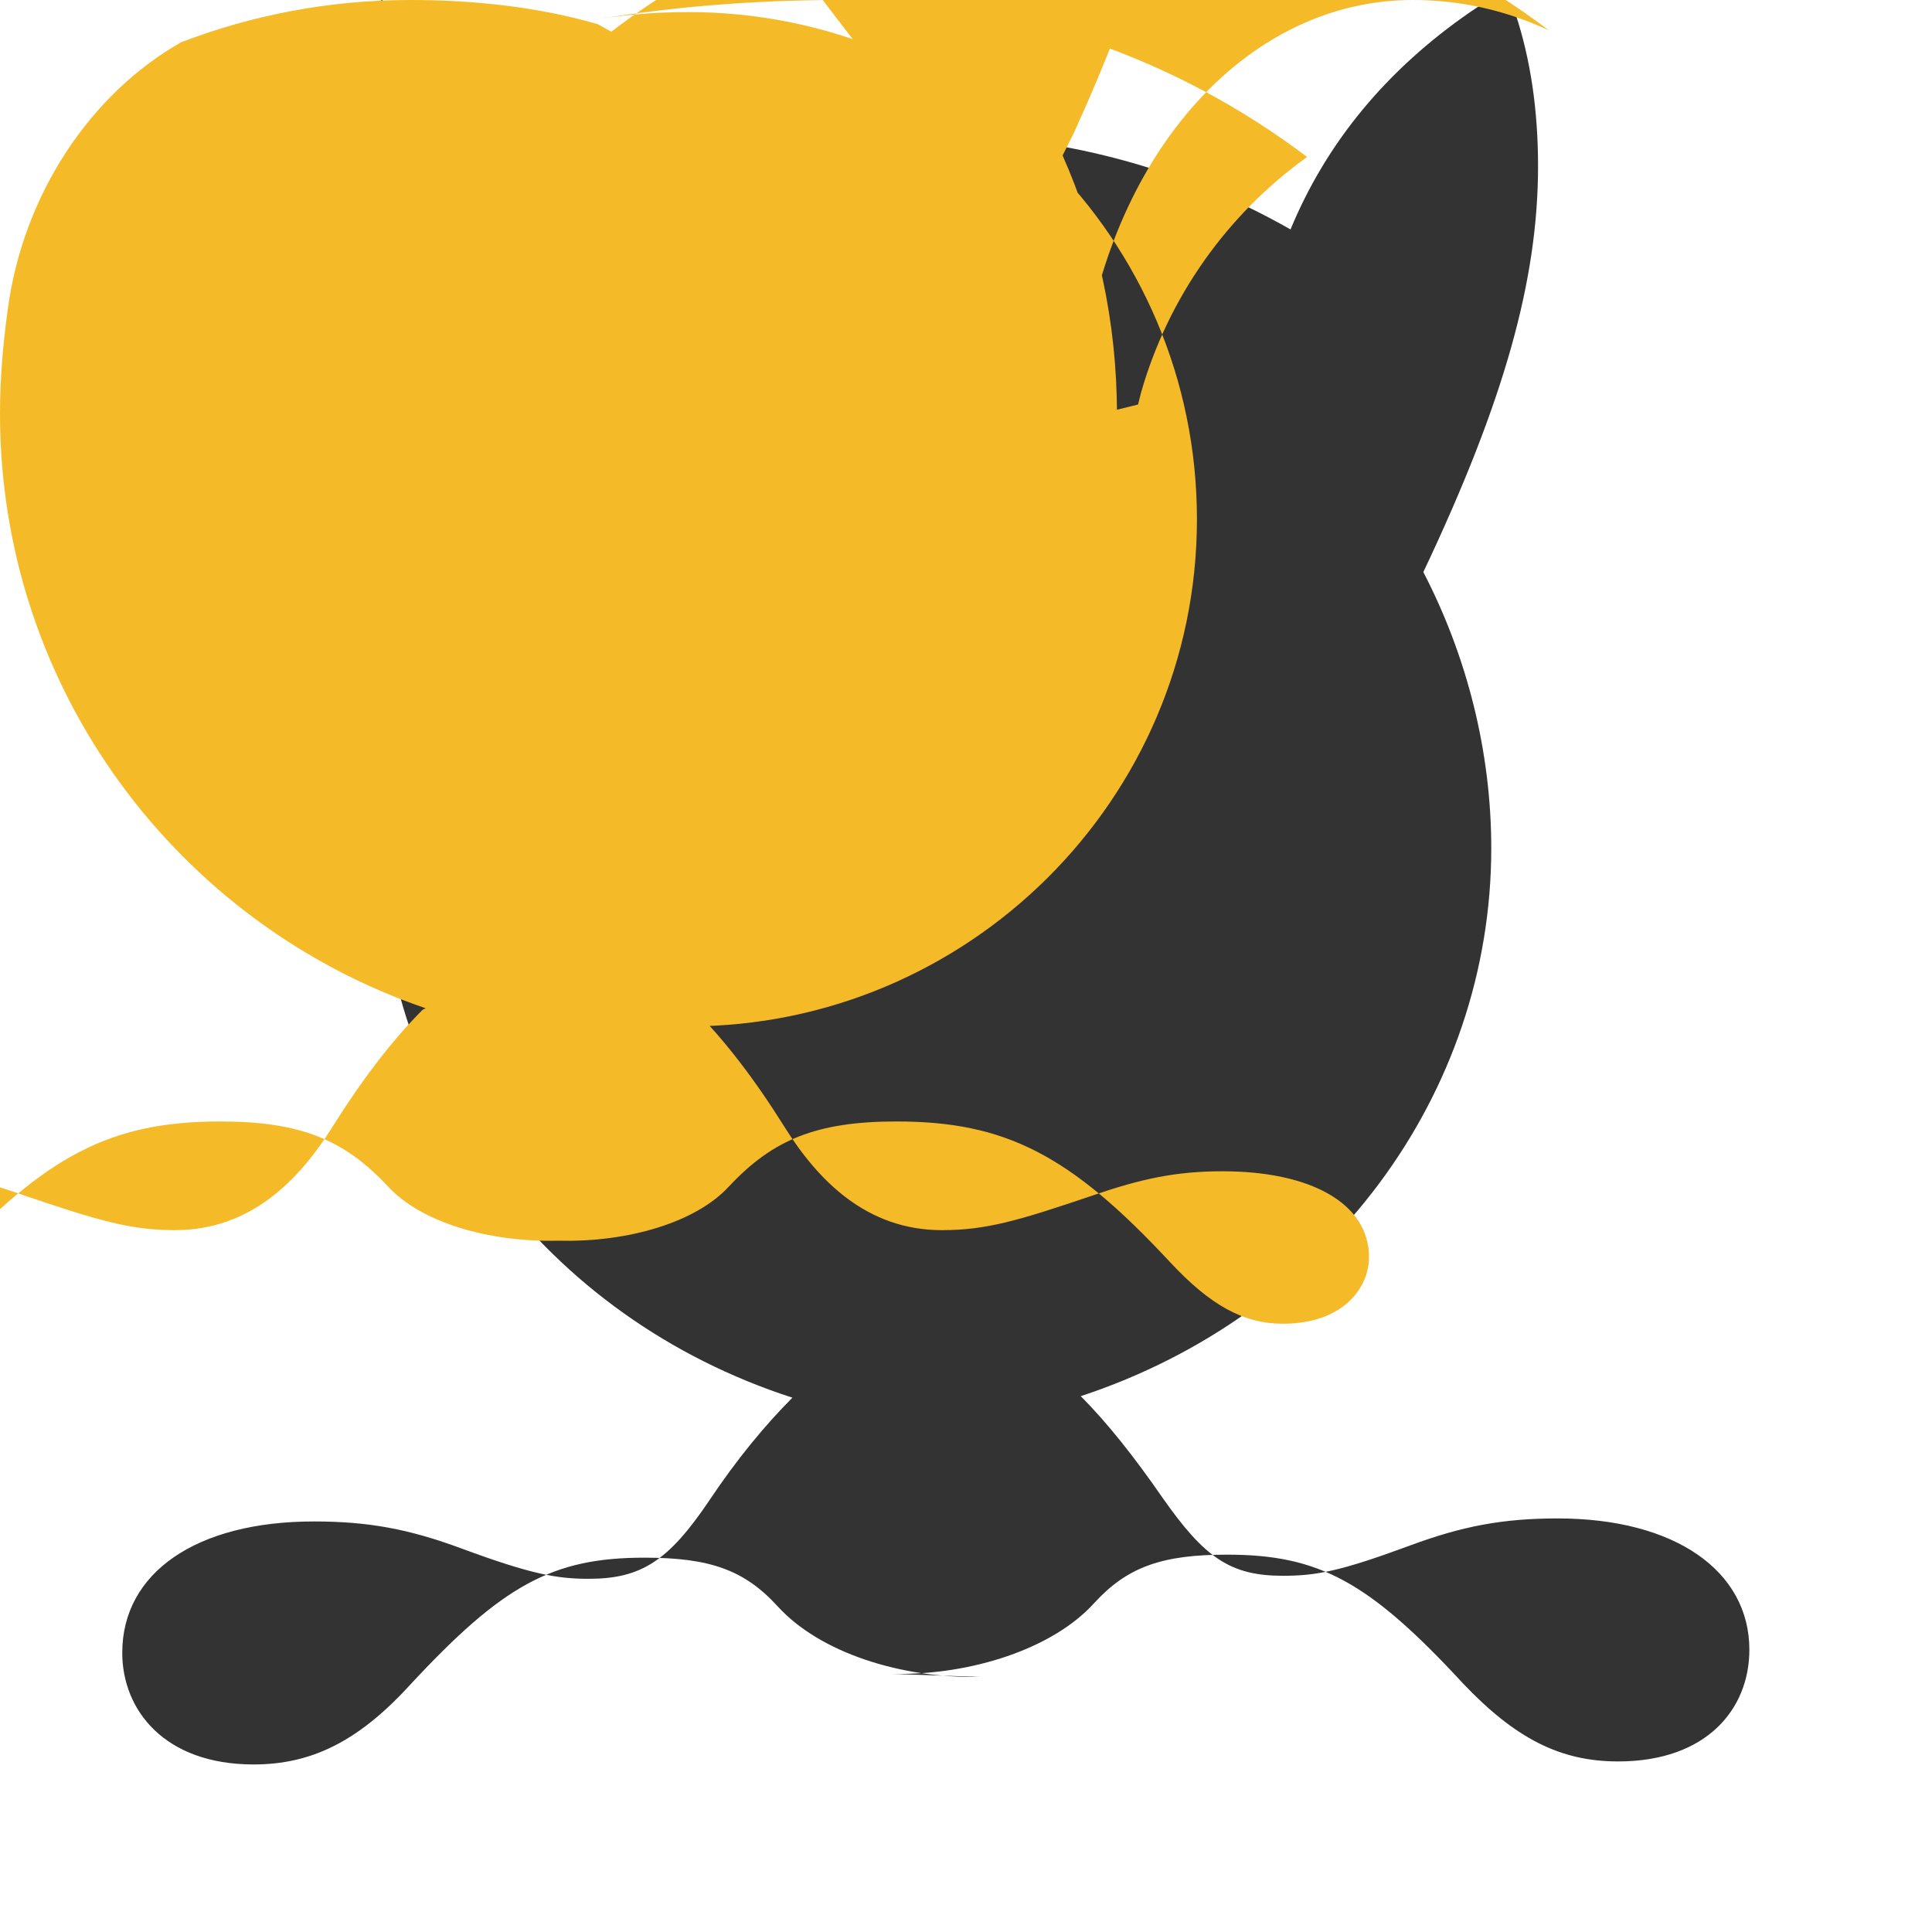
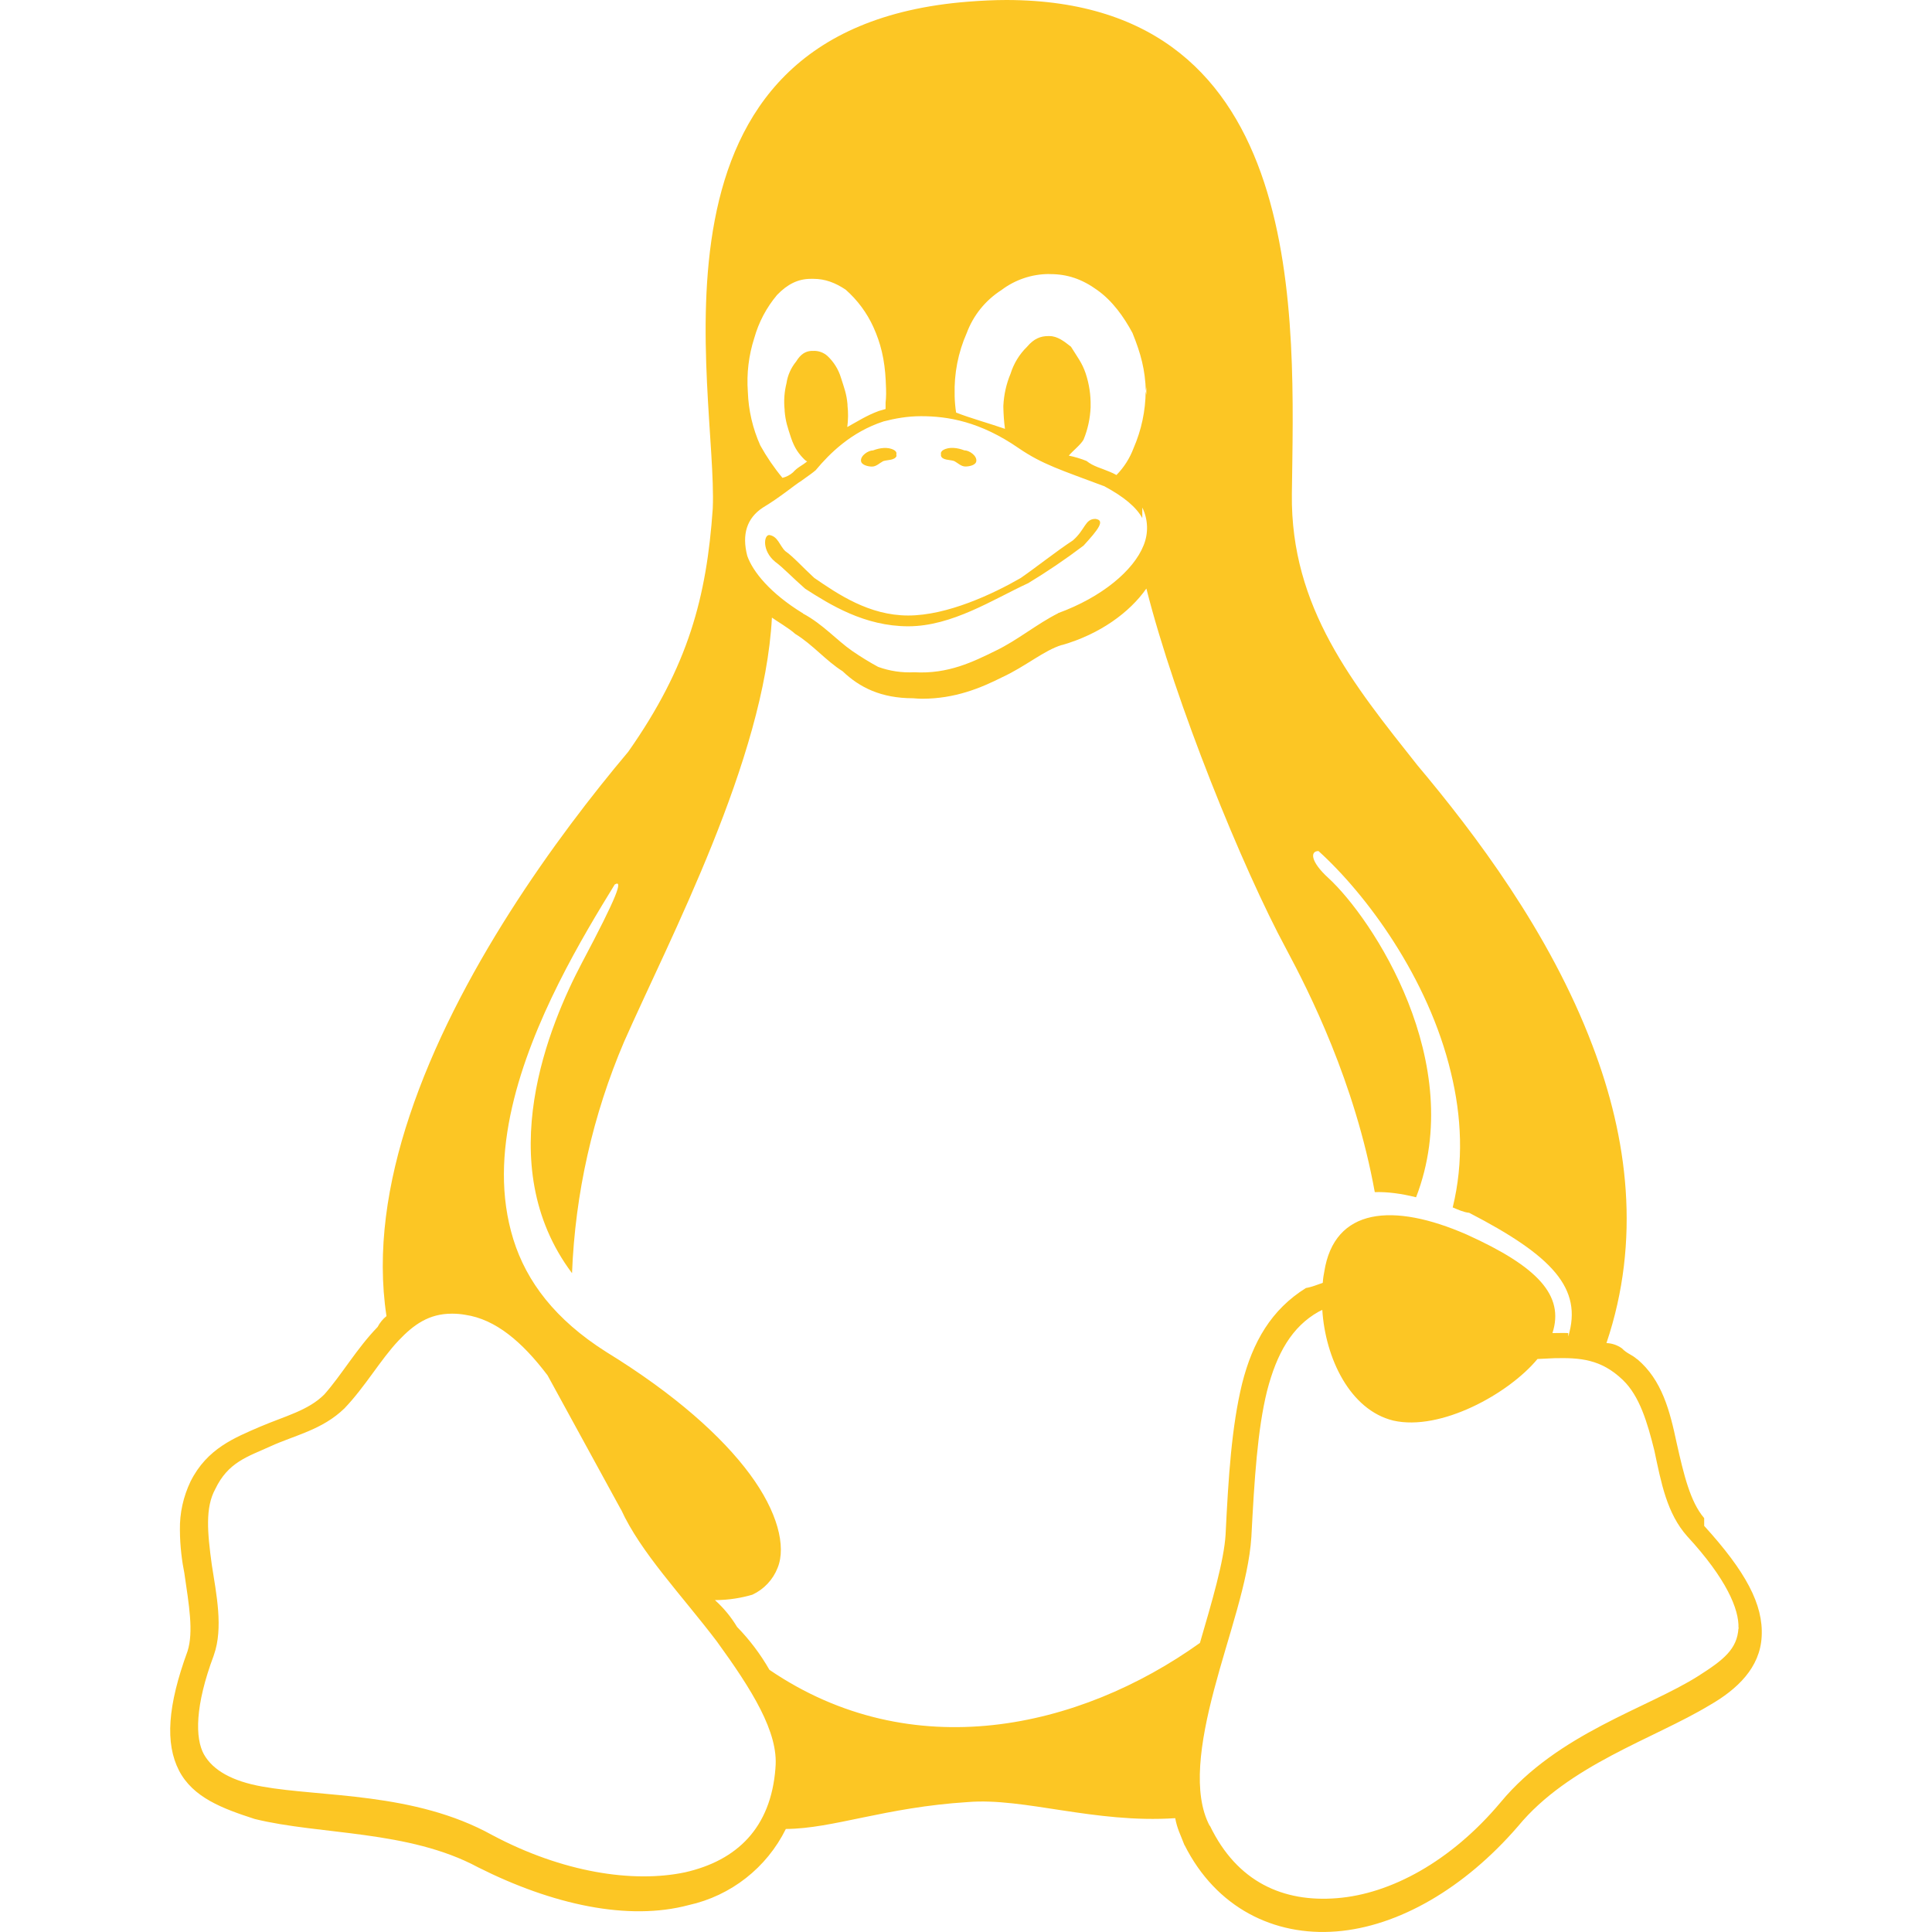
- <svg xmlns="http://www.w3.org/2000/svg" viewBox="0 0 128 128">
-   <path fill="#333" d="M64.9 111.1c-5.2.1-10.6-1.6-13.4-4.7-2.2-2.4-4.5-3.2-8.8-3.2-6.1 0-9.4 1.8-15.6 8.5-3.4 3.7-6.5 5.2-10.3 5.2-5.9 0-8.7-3.6-8.7-7.4 0-5.3 4.9-8.7 12.7-8.7 3.6 0 6.3.5 9.8 1.8 4.6 1.7 6.3 2 8.4 2 3.5 0 5.3-1.2 8-5.2 1.8-2.7 3.7-5 5.5-6.8-16.4-5.3-27.3-19.9-27.3-36.3 0-6.4 1.5-12.7 4.4-18.3C24.2 26.5 22 18.4 22 11c0-3.7.5-7.1 1.5-10.1L25.3 0l1.2.8c5.4 3.8 9.3 8.4 11.8 14 6.8-3.9 14.6-5.9 23.1-5.9 8.7 0 16.9 2.2 24.1 6.3 2.4-5.8 6.4-10.6 11.9-14.4l1.2-.8 1.8.9c1 3 1.5 6.4 1.5 10.1 0 7.5-2.2 15.5-7.6 26.9 2.9 5.6 4.5 11.9 4.5 18.3 0 16.3-10.8 30.9-27.2 36.3 1.8 1.8 3.6 4.1 5.4 6.7 2.8 4 4.5 5.2 8 5.2 2.2 0 3.8-.3 8.4-2 3.5-1.3 6.2-1.8 9.8-1.8 7.8 0 12.7 3.5 12.7 8.7 0 3.9-2.8 7.4-8.7 7.4-3.8 0-6.8-1.5-10.3-5.2-6.2-6.7-9.5-8.5-15.6-8.5-4.3 0-6.6.8-8.8 3.2-2.7 3-8.1 4.8-13.4 4.7z" />
-   <path fill="#F5BA27" d="M61.4 9c-7.8 0-15 1.9-21.2 5.4l-.8.5-.4-.9C36.8 8.5 33.3 4.2 28.4.8c-.8 2.6-1.2 5.5-1.2 8.6 0 6.9 2.2 14.4 6.8 24.3l.5 1.1-.9.8c-3.2 2.9-5 7.3-5 11.3 0 8.3 6.7 15 15 15s15-6.7 15-15-6.7-15-15-15c-2.3 0-4.5.5-6.5 1.5l-2.3-4.3c2.7-1.4 5.7-2.2 8.8-2.2 10.5 0 19 8.5 19 19s-8.5 19-19 19-19-8.5-19-19c0-4.4 1.5-8.4 4-11.6C23 24.7 21 17.5 21 11c0-.5 0-1.1.1-1.6C15.6 15.8 12 24.8 12 34.4c0 18.6 15.1 33.6 33.6 33.6S79.3 53 79.3 34.4 64.2.8 45.6.8c-2.3 0-4.6.2-6.8.6C44 .5 49.7 0 55.6 0c11.7 0 22.4 3.9 31 10.4-5.3 3.8-9.2 9.3-11 15.6l-.2.8-.8.2c-5.2 1.2-10 3.5-14 6.8l-3-3.8c4.2-3.3 9.1-5.7 14.3-7C74.1 9.6 82.9 0 93.6 0c3.2 0 6.2.7 9 2-8.6-6.5-19.3-10.4-31-10.4-11.4 0-21.8 3.7-30.3 9.9l-.8.6-.9-.5C35.8 .5 31.6 0 27.2 0c-5.4 0-10.5 1-15.2 2.8C6 6.2 1.5 12.9.5 20.6c-.3 2.2-.5 4.5-.5 6.8 0 18.3 11.8 33.8 28.2 39.4l-.2.1c-2 2-4 4.6-6 7.8-2.2 3.5-5.4 6.8-10.4 6.8-2.9 0-5-.6-10-2.3-3.1-1.1-5.5-1.6-8.6-1.6-5.8 0-9.7 2.1-9.7 5.7 0 2 1.7 4.4 5.7 4.4 2.6 0 4.8-1.1 7.5-4.1 6.6-7.1 10.9-9.3 18.1-9.3 5.3 0 8.2 1.2 11.1 4.3 2.2 2.4 6.7 3.7 11.2 3.6h.2c4.5.1 9-1.2 11.2-3.6 2.9-3.1 5.8-4.3 11.1-4.3 7.2 0 11.5 2.2 18.1 9.3 2.7 2.9 4.9 4.1 7.5 4.1 4 0 5.7-2.4 5.7-4.4 0-3.6-3.9-5.7-9.7-5.7-3.1 0-5.4.5-8.6 1.6-5 1.7-7.1 2.3-10 2.3-5 0-8.2-3.3-10.4-6.8-2-3.2-4-5.8-6-7.8l-.2-.1c16.4-5.7 28.2-21.2 28.2-39.4 0-6.1-1.3-11.9-3.6-17.1l.7-1.4c4.3-9.4 6.4-16.6 6.4-23 0-3.1-.4-6-1.2-8.6-4.9 3.4-8.4 7.6-10.5 13.2l-.4.9-.8-.5c-6.2-3.5-13.5-5.4-21.2-5.4z" />
+ <svg xmlns="http://www.w3.org/2000/svg" fill="#FCC624" role="img" viewBox="0 0 24 24">
+   <path d="M12.504 0c-.155 0-.315.008-.48.021-4.226.333-3.105 4.807-3.17 6.298-.076 1.092-.3 1.953-1.05 3.02-.885 1.051-2.127 2.75-2.716 4.521-.278.832-.41 1.684-.287 2.489a.424.424 0 00-.11.135c-.26.268-.45.6-.663.839-.199.199-.485.267-.797.4-.313.136-.658.269-.864.68-.09.189-.136.394-.132.602 0 .199.027.4.055.536.058.399.116.728.04.97-.249.68-.28 1.145-.106 1.484.174.334.535.47.94.601.81.2 1.91.135 2.774.6.926.466 1.866.67 2.616.47.526-.116.97-.464 1.208-.946.587-.003 1.23-.269 2.26-.334.699-.058 1.574.267 2.577.2.025.134.063.198.114.333l.003.003c.391.778 1.113 1.132 1.884 1.071.771-.06 1.592-.536 2.257-1.306.631-.765 1.683-1.084 2.378-1.503.348-.199.629-.469.649-.853.023-.4-.2-.811-.714-1.376v-.097l-.003-.003c-.17-.2-.25-.535-.338-.926-.085-.401-.182-.786-.492-1.046h-.003c-.059-.054-.123-.067-.188-.135a.357.357 0 00-.19-.064c.431-1.278.264-2.55-.173-3.694-.533-1.41-1.465-2.638-2.175-3.483-.796-1.005-1.576-1.957-1.56-3.368.026-2.152.236-6.133-3.544-6.139zm.529 3.405h.013c.213 0 .396.062.584.198.19.135.33.332.438.533.105.259.158.459.166.724 0-.02.006-.04.006-.06v.105a.086.086 0 01-.004-.021l-.004-.024a1.807 1.807 0 01-.15.706.953.953 0 01-.213.335.71.71 0 00-.088-.042c-.104-.045-.198-.064-.284-.133a1.312 1.312 0 00-.22-.066c.05-.06.146-.133.183-.198.053-.128.082-.264.088-.402v-.02a1.21 1.21 0 00-.061-.4c-.045-.134-.101-.2-.183-.333-.084-.066-.167-.132-.267-.132h-.016c-.093 0-.176.03-.262.132a.8.8 0 00-.205.334 1.18 1.18 0 00-.09.4v.019c.002.089.008.179.02.267-.193-.067-.438-.135-.607-.202a1.635 1.635 0 01-.018-.2v-.02a1.772 1.772 0 01.15-.768c.082-.22.232-.406.43-.533a.985.985 0 01.594-.2zm-2.962.059h.036c.142 0 .27.048.399.135.146.129.264.288.344.465.09.199.14.4.153.667v.004c.007.134.006.2-.002.266v.08c-.03.007-.056.018-.083.024-.152.055-.274.135-.393.2.012-.09.013-.18.003-.267v-.015c-.012-.133-.04-.2-.082-.333a.613.613 0 00-.166-.267.248.248 0 00-.183-.064h-.021c-.071.006-.13.04-.186.132a.552.552 0 00-.12.27.944.944 0 00-.023.33v.015c.012.135.037.2.08.334.046.134.098.2.166.268.01.009.02.018.034.024-.07.057-.117.07-.176.136a.304.304 0 01-.131.068 2.62 2.62 0 01-.275-.402 1.772 1.772 0 01-.155-.667 1.759 1.759 0 01.08-.668 1.43 1.43 0 01.283-.535c.128-.133.26-.2.418-.2zm1.37 1.706c.332 0 .733.065 1.216.399.293.2.523.269 1.052.468h.003c.255.136.405.266.478.399v-.131a.571.571 0 01.016.47c-.123.31-.516.643-1.063.842v.002c-.268.135-.501.333-.775.465-.276.135-.588.292-1.012.267a1.139 1.139 0 01-.448-.067 3.566 3.566 0 01-.322-.198c-.195-.135-.363-.332-.612-.465v-.005h-.005c-.4-.246-.616-.512-.686-.71-.07-.268-.005-.47.193-.6.224-.135.38-.271.483-.336.104-.074.143-.102.176-.131h.002v-.003c.169-.202.436-.47.839-.601.139-.036.294-.065.466-.065zm2.8 2.142c.358 1.417 1.196 3.475 1.735 4.473.286.534.855 1.659 1.102 3.024.156-.005.33.018.513.064.646-1.671-.546-3.467-1.089-3.966-.22-.2-.232-.335-.123-.335.59.534 1.365 1.572 1.646 2.757.13.535.16 1.104.021 1.67.067.028.135.06.205.067 1.032.534 1.413.938 1.23 1.537v-.043c-.06-.003-.12 0-.18 0h-.016c.151-.467-.182-.825-1.065-1.224-.915-.4-1.646-.336-1.77.465-.008.043-.013.066-.018.135-.068.023-.139.053-.209.064-.43.268-.662.669-.793 1.187-.13.533-.17 1.156-.205 1.869v.003c-.02.334-.17.838-.319 1.35-1.5 1.072-3.58 1.538-5.348.334a2.645 2.645 0 00-.402-.533 1.45 1.45 0 00-.275-.333c.182 0 .338-.03.465-.067a.615.615 0 00.314-.334c.108-.267 0-.697-.345-1.163-.345-.467-.931-.995-1.788-1.521-.63-.4-.986-.87-1.15-1.396-.165-.534-.143-1.085-.015-1.645.245-1.07.873-2.11 1.274-2.763.107-.065.037.135-.408.974-.396.751-1.14 2.497-.122 3.854a8.123 8.123 0 01.647-2.876c.564-1.278 1.743-3.504 1.836-5.268.048.036.217.135.289.202.218.133.38.333.59.465.21.201.477.335.876.335.039.003.075.006.11.006.412 0 .73-.134.997-.268.29-.134.52-.334.74-.4h.005c.467-.135.835-.402 1.044-.7zm2.185 8.958c.037.6.343 1.245.882 1.377.588.134 1.434-.333 1.791-.765l.211-.01c.315-.007.577.01.847.268l.003.003c.208.199.305.53.391.876.085.4.154.78.409 1.066.486.527.645.906.636 1.14l.003-.007v.018l-.003-.012c-.015.262-.185.396-.498.595-.63.401-1.746.712-2.457 1.57-.618.737-1.37 1.14-2.036 1.191-.664.053-1.237-.2-1.574-.898l-.005-.003c-.21-.4-.12-1.025.056-1.69.176-.668.428-1.344.463-1.897.037-.714.076-1.335.195-1.814.12-.465.308-.797.641-.984l.045-.022zm-10.814.049h.01c.053 0 .105.005.157.014.376.055.706.333 1.023.752l.91 1.664.003.003c.243.533.754 1.064 1.189 1.637.434.598.77 1.131.729 1.57v.006c-.057.744-.48 1.148-1.125 1.294-.645.135-1.52.002-2.395-.464-.968-.536-2.118-.469-2.857-.602-.369-.066-.61-.2-.723-.4-.11-.2-.113-.602.123-1.23v-.004l.002-.003c.117-.334.03-.752-.027-1.118-.055-.401-.083-.71.043-.94.16-.334.396-.4.69-.533.294-.135.64-.202.915-.47h.002v-.002c.256-.268.445-.601.668-.838.19-.201.38-.336.663-.336zm7.159-9.074c-.435.201-.945.535-1.488.535-.542 0-.97-.267-1.28-.466-.154-.134-.28-.268-.373-.335-.164-.134-.144-.333-.074-.333.109.016.129.134.199.2.096.066.215.2.36.333.292.2.68.467 1.167.467.485 0 1.053-.267 1.398-.466.195-.135.445-.334.648-.467.156-.136.149-.267.279-.267.128.016.034.134-.147.332a8.097 8.097 0 01-.69.468zm-1.082-1.583V5.64c-.006-.02.013-.042.029-.05.074-.043.18-.027.26.004.063 0 .16.067.15.135-.006.049-.085.066-.135.066-.055 0-.092-.043-.141-.068-.052-.018-.146-.008-.163-.065zm-.551 0c-.02.058-.113.049-.166.066-.047.025-.086.068-.14.068-.05 0-.13-.02-.136-.068-.01-.066.088-.133.15-.133.08-.031.184-.047.259-.005.019.009.036.03.03.05v.02h.003z" />
</svg>
